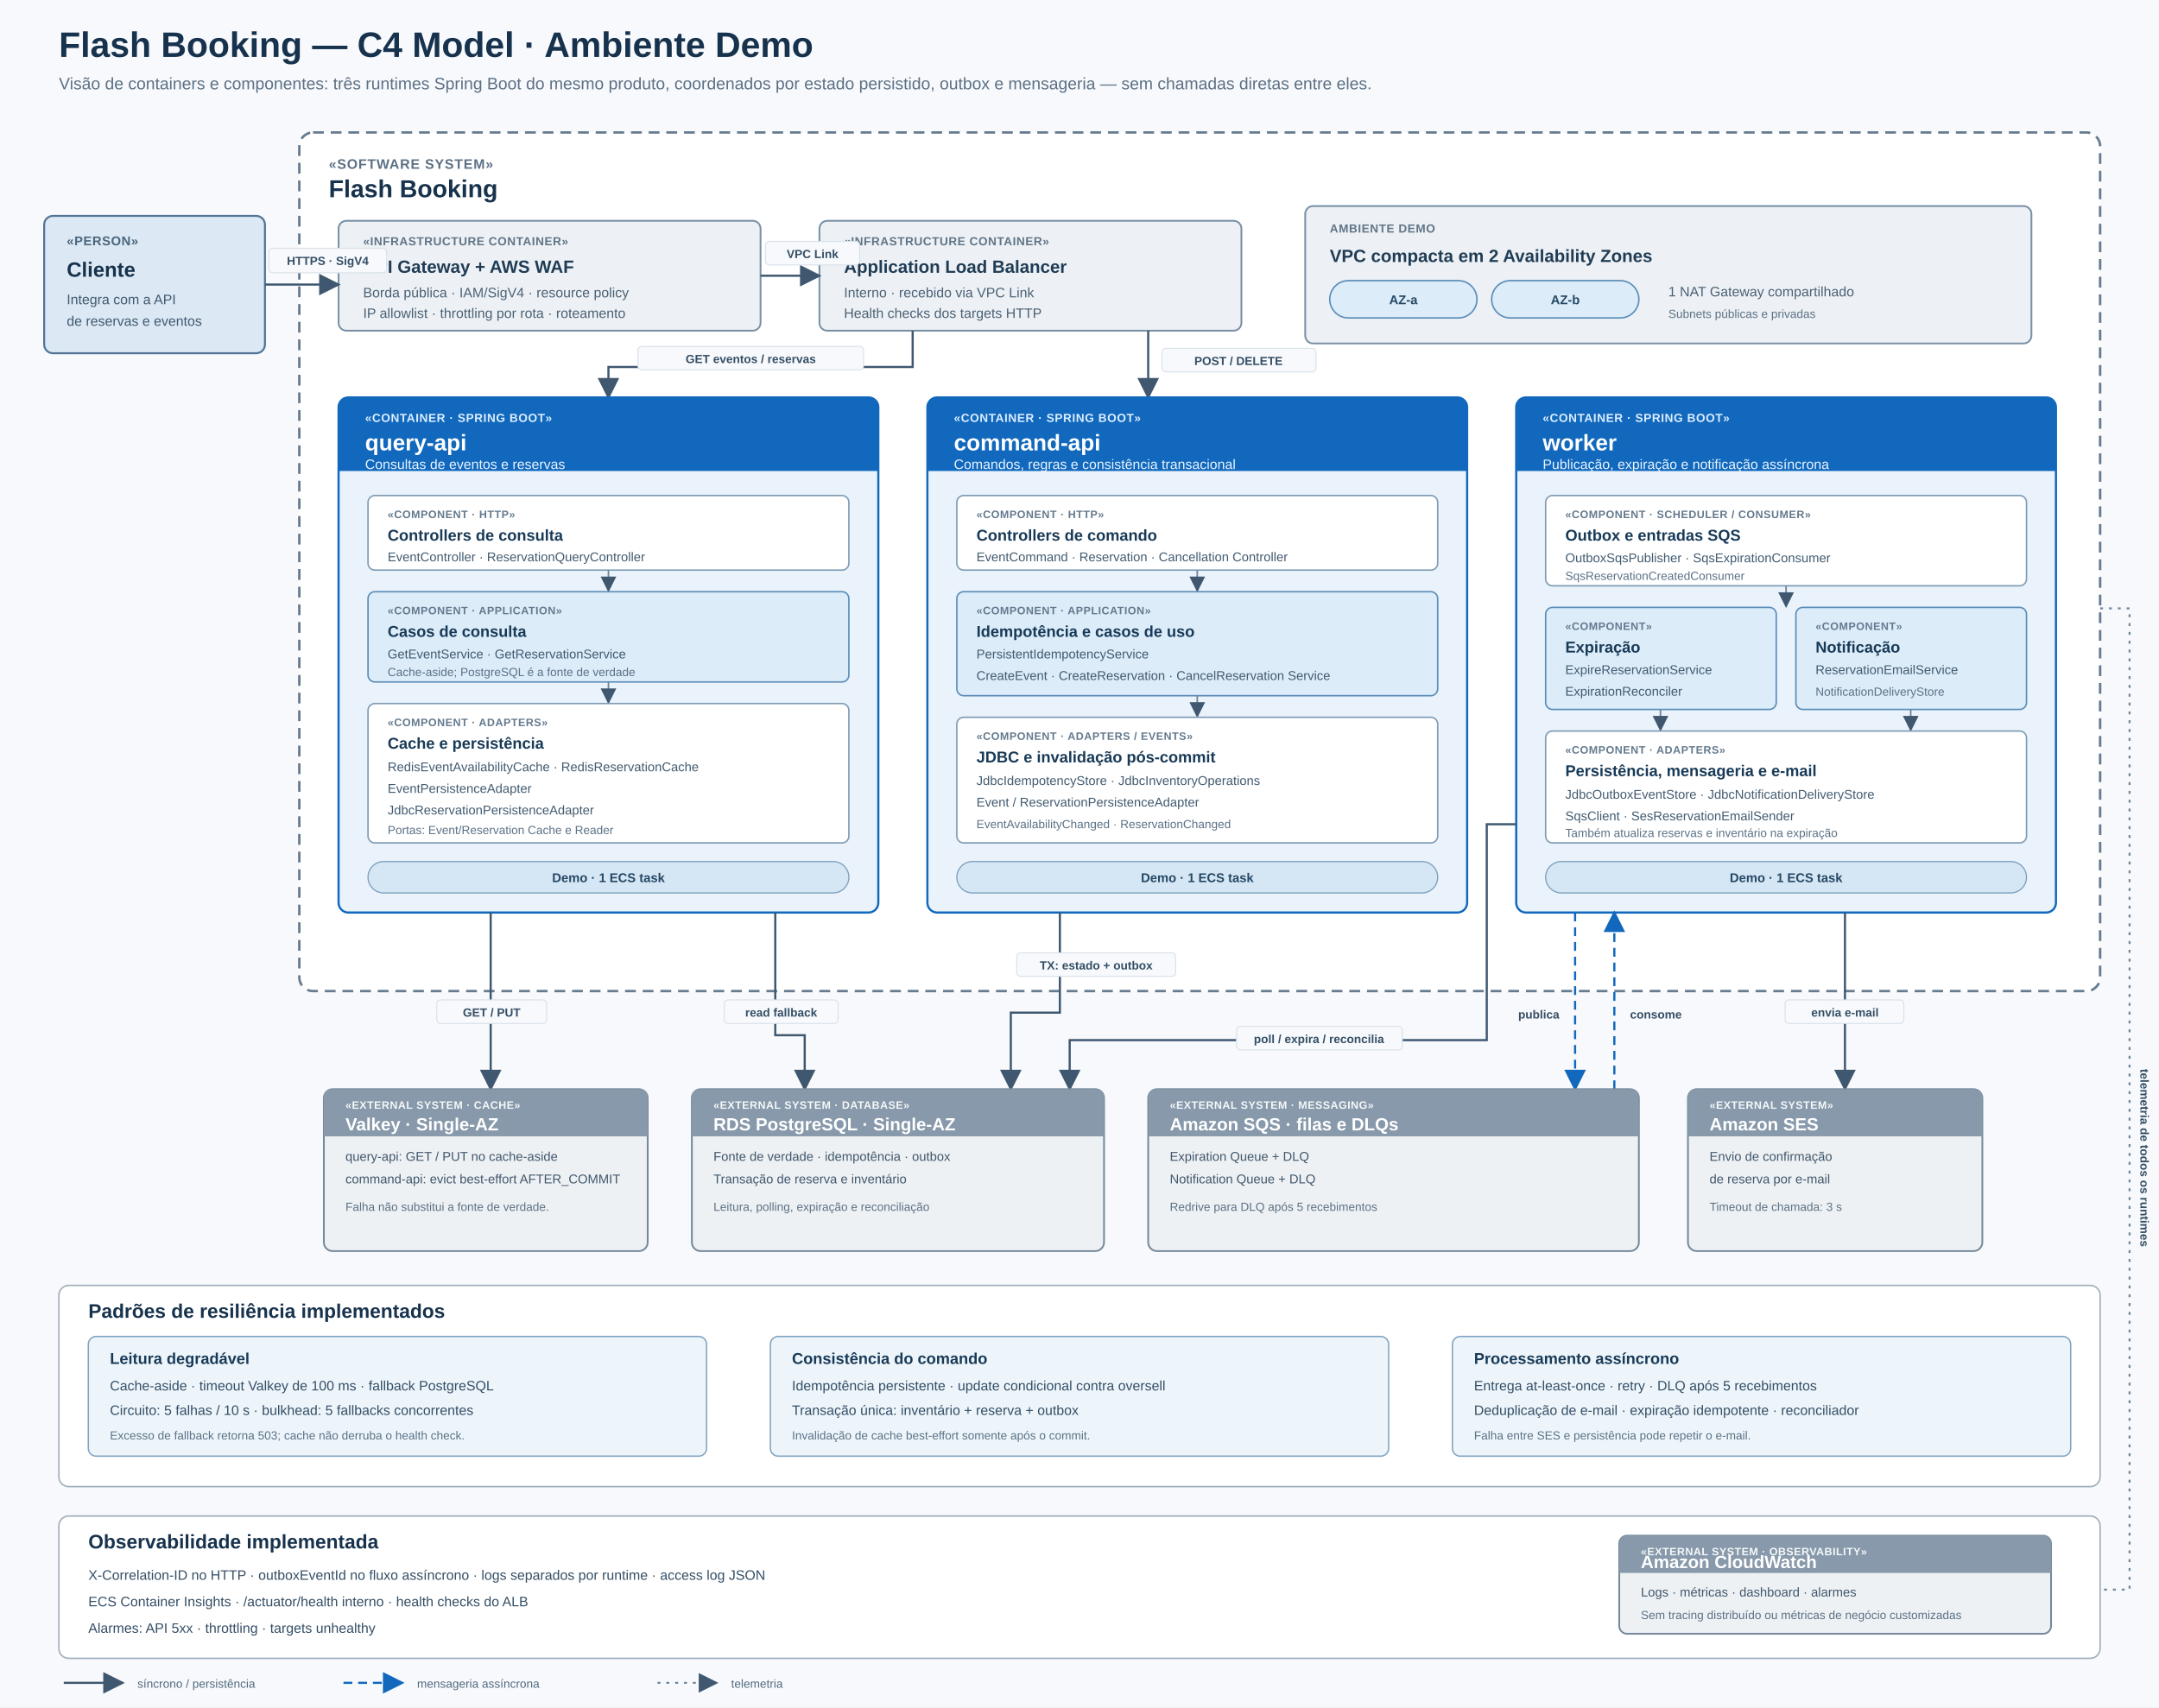
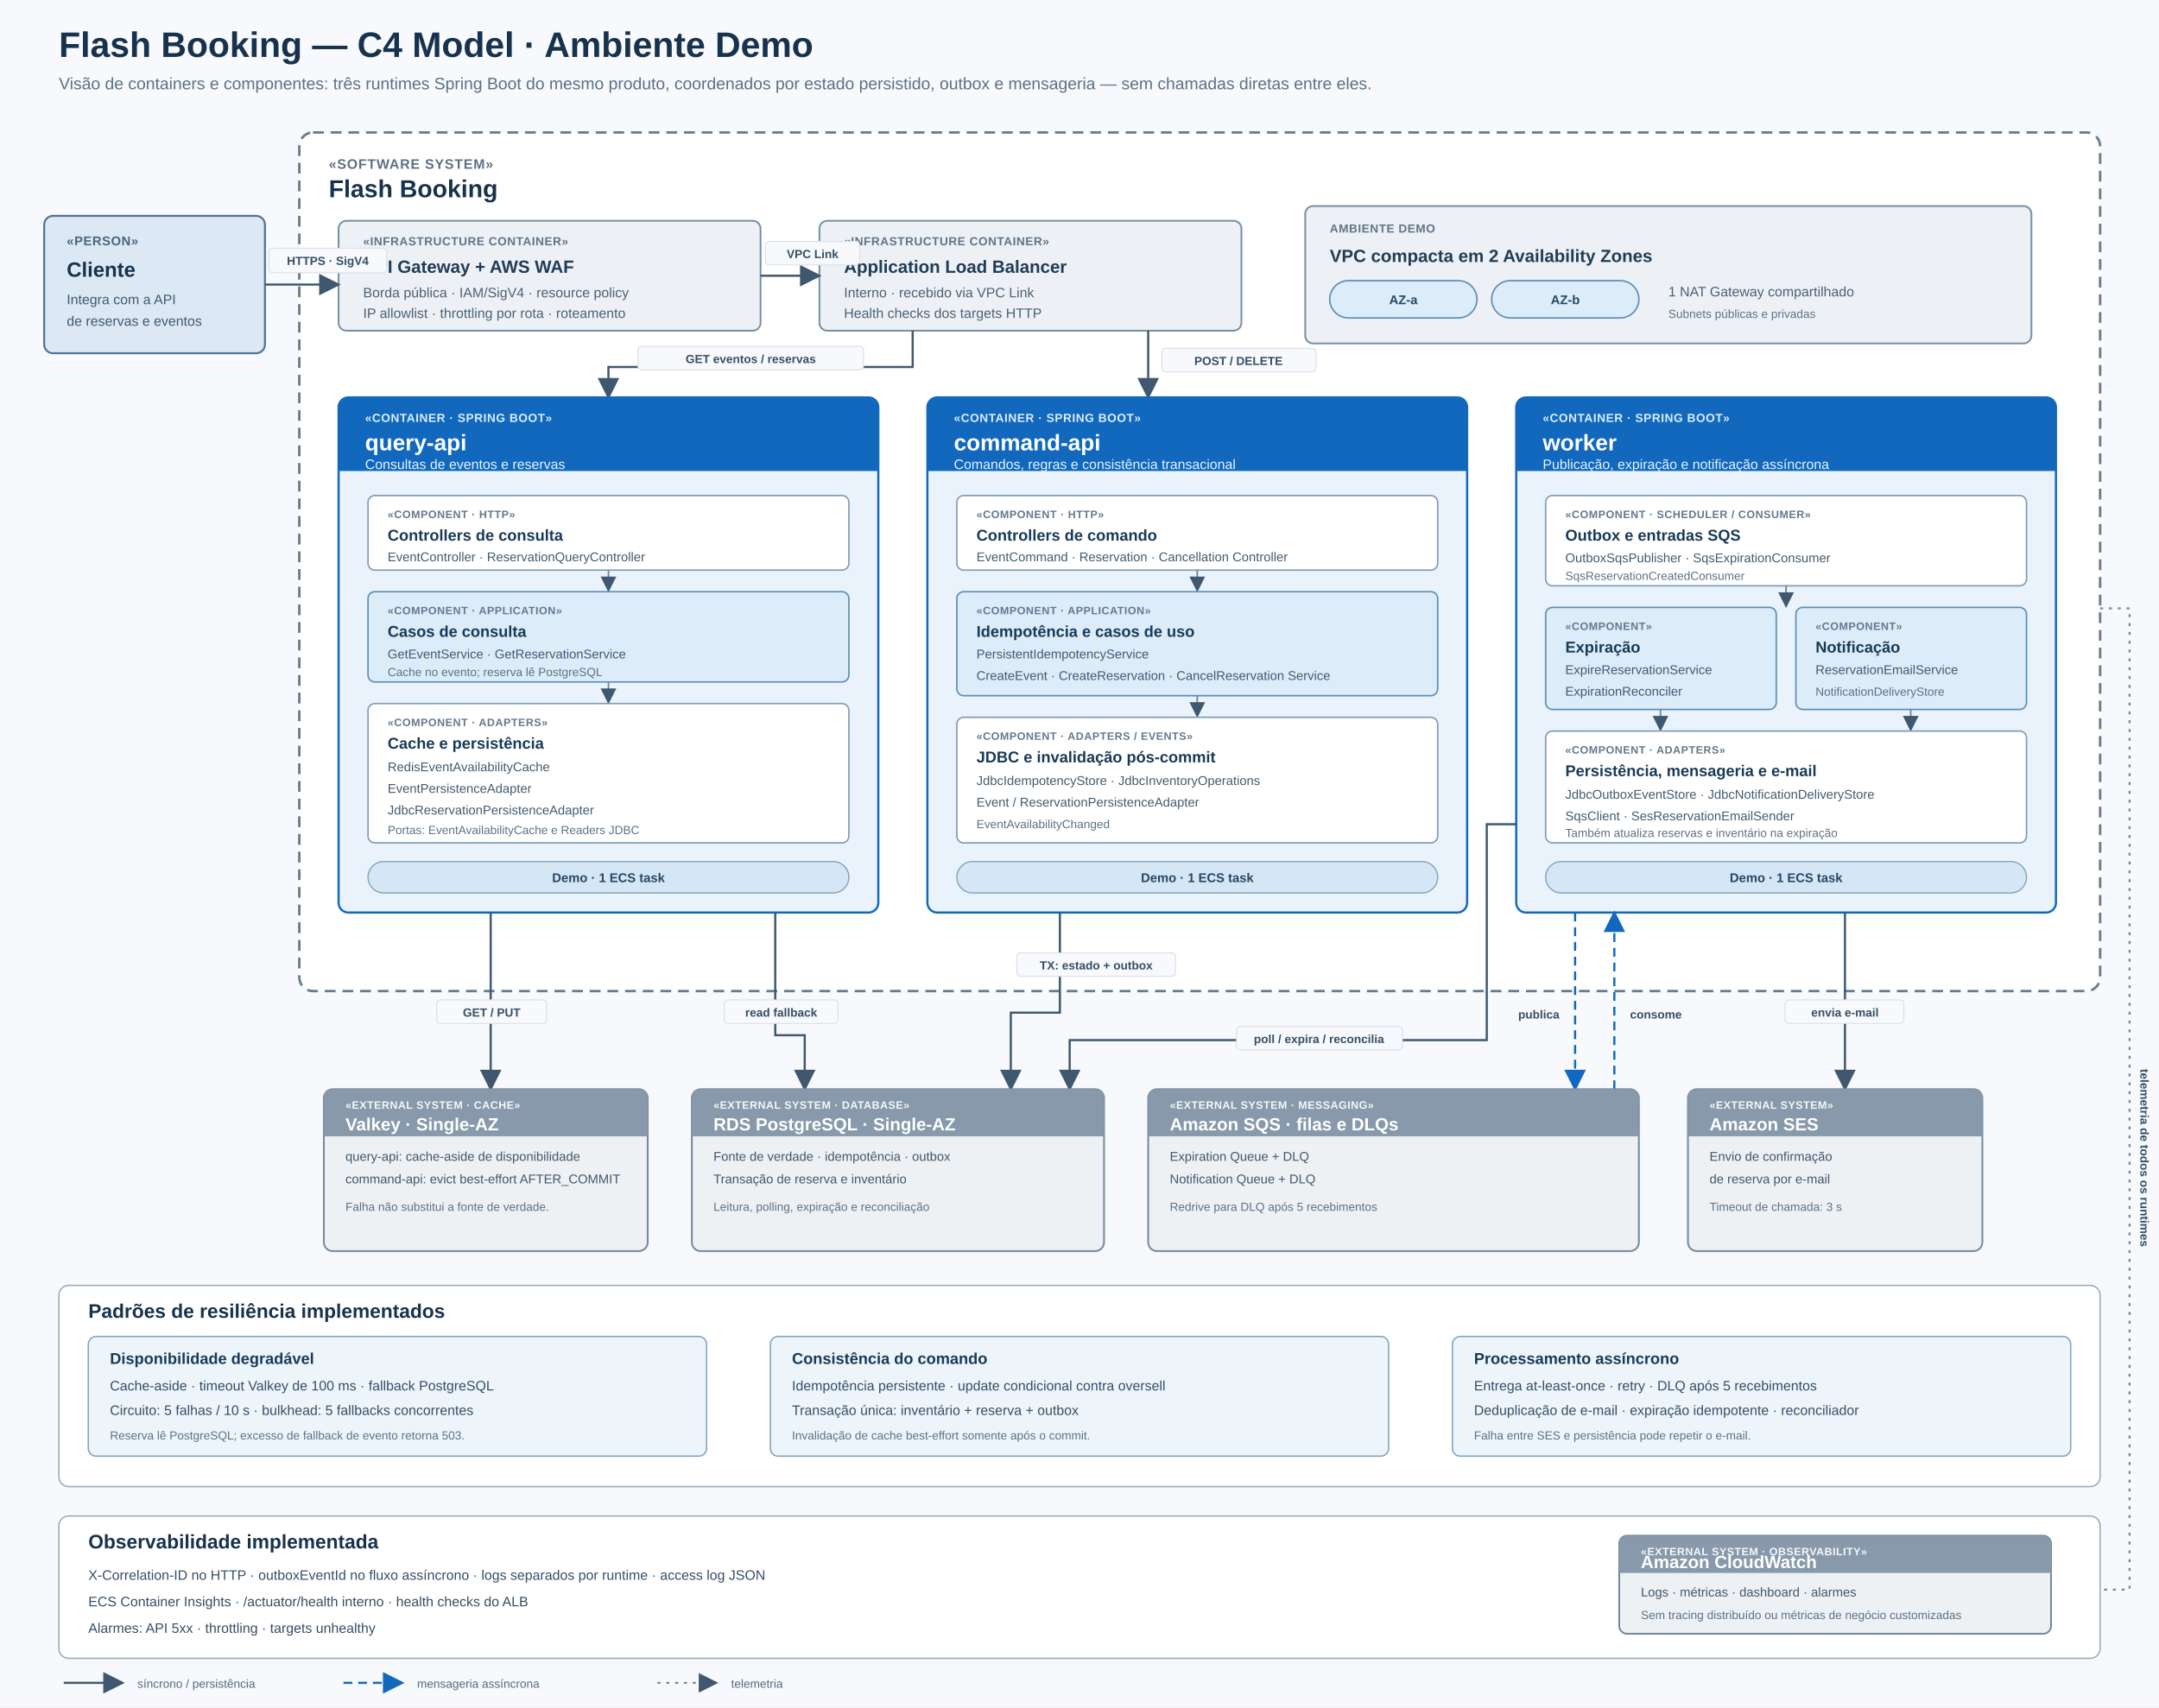
<svg xmlns="http://www.w3.org/2000/svg" width="2200" height="1740" viewBox="0 0 2200 1740" role="img" aria-labelledby="title desc">
  <defs>
    <marker id="arrow" markerWidth="10" markerHeight="10" refX="9" refY="5" orient="auto">
      <path d="M0,0 L10,5 L0,10 Z" fill="#3f5870" />
    </marker>
    <marker id="arrowBlue" markerWidth="10" markerHeight="10" refX="9" refY="5" orient="auto">
      <path d="M0,0 L10,5 L0,10 Z" fill="#1168bd" />
    </marker>
    <style>
      .canvas{fill:#f7f9fc}
      .page-title{font:700 36px Arial,sans-serif;fill:#17324d}
      .page-subtitle{font:17px Arial,sans-serif;fill:#5c7084}
      .system-boundary{fill:#ffffff;stroke:#667b8f;stroke-width:2.5;stroke-dasharray:11 7}
      .system-kicker{font:700 14px Arial,sans-serif;fill:#5c7084;letter-spacing:.7px}
      .system-title{font:700 25px Arial,sans-serif;fill:#17324d}
      .person{fill:#dce8f3;stroke:#517596;stroke-width:2}
      .person-kicker{font:700 13px Arial,sans-serif;fill:#49657e;letter-spacing:.5px}
      .person-title{font:700 21px Arial,sans-serif;fill:#17324d}
      .person-text{font:14px Arial,sans-serif;fill:#405970}
      .infra{fill:#edf1f5;stroke:#7890a5;stroke-width:1.8}
      .infra-kicker{font:700 12px Arial,sans-serif;fill:#607487;letter-spacing:.45px}
      .infra-title{font:700 18px Arial,sans-serif;fill:#203c55}
      .infra-text{font:14px Arial,sans-serif;fill:#4a6074}
      .container{fill:#eaf3fb;stroke:#1168bd;stroke-width:2.2}
      .container-head{fill:#1168bd}
      .container-kicker{font:700 12px Arial,sans-serif;fill:#dceeff;letter-spacing:.5px}
      .container-title{font:700 23px Arial,sans-serif;fill:#ffffff}
      .container-purpose{font:14px Arial,sans-serif;fill:#e9f5ff}
      .component{fill:#ffffff;stroke:#7f9cb5;stroke-width:1.5}
      .component-blue{fill:#dcecf9;stroke:#5b8db8;stroke-width:1.5}
      .component-kicker{font:700 11px Arial,sans-serif;fill:#63798d;letter-spacing:.45px}
      .component-title{font:700 16px Arial,sans-serif;fill:#183a57}
      .component-text{font:13px Arial,sans-serif;fill:#425b70}
      .runtime{fill:#d5e6f4;stroke:#7da0bd;stroke-width:1.2}
      .runtime-text{font:700 13px Arial,sans-serif;fill:#254864}
      .external{fill:#eef1f4;stroke:#75899b;stroke-width:1.8}
      .external-head{fill:#8799aa}
      .external-kicker{font:700 11px Arial,sans-serif;fill:#f5f8fa;letter-spacing:.4px}
      .external-title{font:700 18px Arial,sans-serif;fill:#ffffff}
      .external-text{font:13px Arial,sans-serif;fill:#40576b}
      .relation{fill:none;stroke:#3f5870;stroke-width:2.2;marker-end:url(#arrow)}
      .relation-async{fill:none;stroke:#1168bd;stroke-width:2.2;stroke-dasharray:9 6;marker-end:url(#arrowBlue)}
      .relation-return{fill:none;stroke:#1168bd;stroke-width:2.2;stroke-dasharray:9 6;marker-end:url(#arrowBlue)}
      .relation-telemetry{fill:none;stroke:#71879a;stroke-width:2;stroke-dasharray:3 6;marker-end:url(#arrow)}
      .relation-label-bg{fill:#f7f9fc;stroke:#d7e0e8;stroke-width:1}
      .relation-label{font:700 12px Arial,sans-serif;fill:#344e65}
      .internal-flow{fill:none;stroke:#6d8498;stroke-width:1.6;marker-end:url(#arrow)}
      .note-band{fill:#ffffff;stroke:#a0afbc;stroke-width:1.5}
      .band-title{font:700 20px Arial,sans-serif;fill:#17324d}
      .pattern{fill:#edf5fb;stroke:#81a3bf;stroke-width:1.4}
      .pattern-title{font:700 16px Arial,sans-serif;fill:#183a57}
      .pattern-text{font:14px Arial,sans-serif;fill:#344e65}
      .small{font:12px Arial,sans-serif;fill:#5b7185}
      .legend{font:12px Arial,sans-serif;fill:#526a7e}
    </style>
  </defs>
  <rect width="2200" height="1740" class="canvas" />
  <text x="60" y="58" class="page-title">Flash Booking — C4 Model · Ambiente Demo</text>
  <text x="60" y="91" class="page-subtitle">Visão de containers e componentes: três runtimes Spring Boot do mesmo produto, coordenados por estado persistido, outbox e mensageria — sem chamadas diretas entre eles.</text>
  <rect x="45" y="220" width="225" height="140" rx="9" class="person" />
  <text x="68" y="250" class="person-kicker">«PERSON»</text>
  <text x="68" y="282" class="person-title">Cliente</text>
  <text x="68" y="310" class="person-text">Integra com a API</text>
  <text x="68" y="332" class="person-text">de reservas e eventos</text>
  <rect x="305" y="135" width="1835" height="875" rx="14" class="system-boundary" />
  <text x="335" y="172" class="system-kicker">«SOFTWARE SYSTEM»</text>
  <text x="335" y="201" class="system-title">Flash Booking</text>
  <rect x="345" y="225" width="430" height="112" rx="8" class="infra" />
  <text x="370" y="250" class="infra-kicker">«INFRASTRUCTURE CONTAINER»</text>
  <text x="370" y="278" class="infra-title">API Gateway + AWS WAF</text>
  <text x="370" y="303" class="infra-text">Borda pública · IAM/SigV4 · resource policy</text>
  <text x="370" y="324" class="infra-text">IP allowlist · throttling por rota · roteamento</text>
  <rect x="835" y="225" width="430" height="112" rx="8" class="infra" />
  <text x="860" y="250" class="infra-kicker">«INFRASTRUCTURE CONTAINER»</text>
  <text x="860" y="278" class="infra-title">Application Load Balancer</text>
  <text x="860" y="303" class="infra-text">Interno · recebido via VPC Link</text>
  <text x="860" y="324" class="infra-text">Health checks dos targets HTTP</text>
  <rect x="1330" y="210" width="740" height="140" rx="8" class="infra" />
  <text x="1355" y="237" class="infra-kicker">AMBIENTE DEMO</text>
  <text x="1355" y="267" class="infra-title">VPC compacta em 2 Availability Zones</text>
  <rect x="1355" y="286" width="150" height="38" rx="19" class="component-blue" />
  <text x="1430" y="310" text-anchor="middle" class="runtime-text">AZ-a</text>
  <rect x="1520" y="286" width="150" height="38" rx="19" class="component-blue" />
  <text x="1595" y="310" text-anchor="middle" class="runtime-text">AZ-b</text>
  <text x="1700" y="302" class="infra-text">1 NAT Gateway compartilhado</text>
  <text x="1700" y="324" class="small">Subnets públicas e privadas</text>
  <path d="M270 290 H345" class="relation" />
  <rect x="274" y="253" width="120" height="25" rx="4" class="relation-label-bg" />
  <text x="334" y="270" text-anchor="middle" class="relation-label">HTTPS · SigV4</text>
  <path d="M775 281 H835" class="relation" />
  <rect x="780" y="246" width="96" height="24" rx="4" class="relation-label-bg" />
  <text x="828" y="263" text-anchor="middle" class="relation-label">VPC Link</text>
  <path d="M930 337 V374 H620 V405" class="relation" />
  <rect x="650" y="353" width="230" height="24" rx="4" class="relation-label-bg" />
  <text x="765" y="370" text-anchor="middle" class="relation-label">GET eventos / reservas</text>
  <path d="M1170 337 V405" class="relation" />
  <rect x="1184" y="355" width="157" height="24" rx="4" class="relation-label-bg" />
  <text x="1262" y="372" text-anchor="middle" class="relation-label">POST / DELETE</text>
  <rect x="345" y="405" width="550" height="525" rx="10" class="container" />
  <path d="M355 405 H885 Q895 405 895 415 V480 H345 V415 Q345 405 355 405 Z" class="container-head" />
  <text x="372" y="430" class="container-kicker">«CONTAINER · SPRING BOOT»</text>
  <text x="372" y="459" class="container-title">query-api</text>
  <text x="372" y="478" class="container-purpose">Consultas de eventos e reservas</text>
  <rect x="375" y="505" width="490" height="76" rx="7" class="component" />
  <text x="395" y="528" class="component-kicker">«COMPONENT · HTTP»</text>
  <text x="395" y="551" class="component-title">Controllers de consulta</text>
  <text x="395" y="572" class="component-text">EventController · ReservationQueryController</text>
  <path d="M620 581 V602" class="internal-flow" />
  <rect x="375" y="603" width="490" height="92" rx="7" class="component-blue" />
  <text x="395" y="626" class="component-kicker">«COMPONENT · APPLICATION»</text>
  <text x="395" y="649" class="component-title">Casos de consulta</text>
  <text x="395" y="671" class="component-text">GetEventService · GetReservationService</text>
-   <text x="395" y="689" class="small">Cache-aside; PostgreSQL é a fonte de verdade</text>
+   <text x="395" y="689" class="small">Cache no evento; reserva lê PostgreSQL</text>
  <path d="M620 695 V716" class="internal-flow" />
  <rect x="375" y="717" width="490" height="142" rx="7" class="component" />
  <text x="395" y="740" class="component-kicker">«COMPONENT · ADAPTERS»</text>
  <text x="395" y="763" class="component-title">Cache e persistência</text>
-   <text x="395" y="786" class="component-text">RedisEventAvailabilityCache · RedisReservationCache</text>
+   <text x="395" y="786" class="component-text">RedisEventAvailabilityCache</text>
  <text x="395" y="808" class="component-text">EventPersistenceAdapter</text>
  <text x="395" y="830" class="component-text">JdbcReservationPersistenceAdapter</text>
-   <text x="395" y="850" class="small">Portas: Event/Reservation Cache e Reader</text>
+   <text x="395" y="850" class="small">Portas: EventAvailabilityCache e Readers JDBC</text>
  <rect x="375" y="878" width="490" height="32" rx="16" class="runtime" />
  <text x="620" y="899" text-anchor="middle" class="runtime-text">Demo · 1 ECS task</text>
  <rect x="945" y="405" width="550" height="525" rx="10" class="container" />
  <path d="M955 405 H1485 Q1495 405 1495 415 V480 H945 V415 Q945 405 955 405 Z" class="container-head" />
  <text x="972" y="430" class="container-kicker">«CONTAINER · SPRING BOOT»</text>
  <text x="972" y="459" class="container-title">command-api</text>
  <text x="972" y="478" class="container-purpose">Comandos, regras e consistência transacional</text>
  <rect x="975" y="505" width="490" height="76" rx="7" class="component" />
  <text x="995" y="528" class="component-kicker">«COMPONENT · HTTP»</text>
  <text x="995" y="551" class="component-title">Controllers de comando</text>
  <text x="995" y="572" class="component-text">EventCommand · Reservation · Cancellation Controller</text>
  <path d="M1220 581 V602" class="internal-flow" />
  <rect x="975" y="603" width="490" height="106" rx="7" class="component-blue" />
  <text x="995" y="626" class="component-kicker">«COMPONENT · APPLICATION»</text>
  <text x="995" y="649" class="component-title">Idempotência e casos de uso</text>
  <text x="995" y="671" class="component-text">PersistentIdempotencyService</text>
  <text x="995" y="693" class="component-text">CreateEvent · CreateReservation · CancelReservation Service</text>
  <path d="M1220 709 V730" class="internal-flow" />
  <rect x="975" y="731" width="490" height="128" rx="7" class="component" />
  <text x="995" y="754" class="component-kicker">«COMPONENT · ADAPTERS / EVENTS»</text>
  <text x="995" y="777" class="component-title">JDBC e invalidação pós-commit</text>
  <text x="995" y="800" class="component-text">JdbcIdempotencyStore · JdbcInventoryOperations</text>
  <text x="995" y="822" class="component-text">Event / ReservationPersistenceAdapter</text>
-   <text x="995" y="844" class="small">EventAvailabilityChanged · ReservationChanged</text>
+   <text x="995" y="844" class="small">EventAvailabilityChanged</text>
  <rect x="975" y="878" width="490" height="32" rx="16" class="runtime" />
  <text x="1220" y="899" text-anchor="middle" class="runtime-text">Demo · 1 ECS task</text>
  <rect x="1545" y="405" width="550" height="525" rx="10" class="container" />
  <path d="M1555 405 H2085 Q2095 405 2095 415 V480 H1545 V415 Q1545 405 1555 405 Z" class="container-head" />
  <text x="1572" y="430" class="container-kicker">«CONTAINER · SPRING BOOT»</text>
  <text x="1572" y="459" class="container-title">worker</text>
  <text x="1572" y="478" class="container-purpose">Publicação, expiração e notificação assíncrona</text>
  <rect x="1575" y="505" width="490" height="92" rx="7" class="component" />
  <text x="1595" y="528" class="component-kicker">«COMPONENT · SCHEDULER / CONSUMER»</text>
  <text x="1595" y="551" class="component-title">Outbox e entradas SQS</text>
  <text x="1595" y="573" class="component-text">OutboxSqsPublisher · SqsExpirationConsumer</text>
  <text x="1595" y="591" class="small">SqsReservationCreatedConsumer</text>
  <path d="M1820 597 V618" class="internal-flow" />
  <rect x="1575" y="619" width="235" height="104" rx="7" class="component-blue" />
  <text x="1595" y="642" class="component-kicker">«COMPONENT»</text>
  <text x="1595" y="665" class="component-title">Expiração</text>
  <text x="1595" y="687" class="component-text">ExpireReservationService</text>
  <text x="1595" y="709" class="component-text">ExpirationReconciler</text>
  <rect x="1830" y="619" width="235" height="104" rx="7" class="component-blue" />
  <text x="1850" y="642" class="component-kicker">«COMPONENT»</text>
  <text x="1850" y="665" class="component-title">Notificação</text>
  <text x="1850" y="687" class="component-text">ReservationEmailService</text>
  <text x="1850" y="709" class="small">NotificationDeliveryStore</text>
  <path d="M1692 723 V744" class="internal-flow" />
  <path d="M1947 723 V744" class="internal-flow" />
  <rect x="1575" y="745" width="490" height="114" rx="7" class="component" />
  <text x="1595" y="768" class="component-kicker">«COMPONENT · ADAPTERS»</text>
  <text x="1595" y="791" class="component-title">Persistência, mensageria e e-mail</text>
  <text x="1595" y="814" class="component-text">JdbcOutboxEventStore · JdbcNotificationDeliveryStore</text>
  <text x="1595" y="836" class="component-text">SqsClient · SesReservationEmailSender</text>
  <text x="1595" y="853" class="small">Também atualiza reservas e inventário na expiração</text>
  <rect x="1575" y="878" width="490" height="32" rx="16" class="runtime" />
  <text x="1820" y="899" text-anchor="middle" class="runtime-text">Demo · 1 ECS task</text>
  <path d="M2140 620 H2170 V1620 H2090" class="relation-telemetry" />
  <text x="2181" y="1180" transform="rotate(90 2181 1180)" text-anchor="middle" class="relation-label">telemetria de todos os runtimes</text>
  <path d="M500 930 V1110" class="relation" />
  <path d="M790 930 V1055 H820 V1110" class="relation" />
  <path d="M1080 930 V1032 H1030 V1110" class="relation" />
  <path d="M1545 840 H1515 V1060 H1090 V1110" class="relation" />
  <path d="M1605 930 V1110" class="relation-async" />
  <path d="M1645 1110 V930" class="relation-return" />
  <path d="M1880 930 V1110" class="relation" />
  <rect x="330" y="1110" width="330" height="165" rx="9" class="external" />
  <path d="M339 1110 H651 Q660 1110 660 1119 V1158 H330 V1119 Q330 1110 339 1110 Z" class="external-head" />
  <text x="352" y="1130" class="external-kicker">«EXTERNAL SYSTEM · CACHE»</text>
  <text x="352" y="1152" class="external-title">Valkey · Single-AZ</text>
-   <text x="352" y="1183" class="external-text">query-api: GET / PUT no cache-aside</text>
+   <text x="352" y="1183" class="external-text">query-api: cache-aside de disponibilidade</text>
  <text x="352" y="1206" class="external-text">command-api: evict best-effort AFTER_COMMIT</text>
  <text x="352" y="1234" class="small">Falha não substitui a fonte de verdade.</text>
  <rect x="705" y="1110" width="420" height="165" rx="9" class="external" />
  <path d="M714 1110 H1116 Q1125 1110 1125 1119 V1158 H705 V1119 Q705 1110 714 1110 Z" class="external-head" />
  <text x="727" y="1130" class="external-kicker">«EXTERNAL SYSTEM · DATABASE»</text>
  <text x="727" y="1152" class="external-title">RDS PostgreSQL · Single-AZ</text>
  <text x="727" y="1183" class="external-text">Fonte de verdade · idempotência · outbox</text>
  <text x="727" y="1206" class="external-text">Transação de reserva e inventário</text>
  <text x="727" y="1234" class="small">Leitura, polling, expiração e reconciliação</text>
  <rect x="1170" y="1110" width="500" height="165" rx="9" class="external" />
  <path d="M1179 1110 H1661 Q1670 1110 1670 1119 V1158 H1170 V1119 Q1170 1110 1179 1110 Z" class="external-head" />
  <text x="1192" y="1130" class="external-kicker">«EXTERNAL SYSTEM · MESSAGING»</text>
  <text x="1192" y="1152" class="external-title">Amazon SQS · filas e DLQs</text>
  <text x="1192" y="1183" class="external-text">Expiration Queue + DLQ</text>
  <text x="1192" y="1206" class="external-text">Notification Queue + DLQ</text>
  <text x="1192" y="1234" class="small">Redrive para DLQ após 5 recebimentos</text>
  <rect x="1720" y="1110" width="300" height="165" rx="9" class="external" />
  <path d="M1729 1110 H2011 Q2020 1110 2020 1119 V1158 H1720 V1119 Q1720 1110 1729 1110 Z" class="external-head" />
  <text x="1742" y="1130" class="external-kicker">«EXTERNAL SYSTEM»</text>
  <text x="1742" y="1152" class="external-title">Amazon SES</text>
  <text x="1742" y="1183" class="external-text">Envio de confirmação</text>
  <text x="1742" y="1206" class="external-text">de reserva por e-mail</text>
  <text x="1742" y="1234" class="small">Timeout de chamada: 3 s</text>
  <rect x="445" y="1019" width="112" height="24" rx="4" class="relation-label-bg" />
  <text x="501" y="1036" text-anchor="middle" class="relation-label">GET / PUT</text>
  <rect x="738" y="1019" width="116" height="24" rx="4" class="relation-label-bg" />
  <text x="796" y="1036" text-anchor="middle" class="relation-label">read fallback</text>
  <rect x="1036" y="971" width="162" height="24" rx="4" class="relation-label-bg" />
  <text x="1117" y="988" text-anchor="middle" class="relation-label">TX: estado + outbox</text>
  <rect x="1260" y="1046" width="169" height="24" rx="4" class="relation-label-bg" />
  <text x="1344" y="1063" text-anchor="middle" class="relation-label">poll / expira / reconcilia</text>
  <text x="1589" y="1038" text-anchor="end" class="relation-label">publica</text>
  <text x="1661" y="1038" class="relation-label">consome</text>
  <rect x="1819" y="1019" width="121" height="24" rx="4" class="relation-label-bg" />
  <text x="1880" y="1036" text-anchor="middle" class="relation-label">envia e-mail</text>
  <rect x="60" y="1310" width="2080" height="205" rx="10" class="note-band" />
  <text x="90" y="1343" class="band-title">Padrões de resiliência implementados</text>
  <rect x="90" y="1362" width="630" height="122" rx="8" class="pattern" />
-   <text x="112" y="1390" class="pattern-title">Leitura degradável</text>
+   <text x="112" y="1390" class="pattern-title">Disponibilidade degradável</text>
  <text x="112" y="1417" class="pattern-text">Cache-aside · timeout Valkey de 100 ms · fallback PostgreSQL</text>
  <text x="112" y="1442" class="pattern-text">Circuito: 5 falhas / 10 s · bulkhead: 5 fallbacks concorrentes</text>
-   <text x="112" y="1467" class="small">Excesso de fallback retorna 503; cache não derruba o health check.</text>
+   <text x="112" y="1467" class="small">Reserva lê PostgreSQL; excesso de fallback de evento retorna 503.</text>
  <rect x="785" y="1362" width="630" height="122" rx="8" class="pattern" />
  <text x="807" y="1390" class="pattern-title">Consistência do comando</text>
  <text x="807" y="1417" class="pattern-text">Idempotência persistente · update condicional contra oversell</text>
  <text x="807" y="1442" class="pattern-text">Transação única: inventário + reserva + outbox</text>
  <text x="807" y="1467" class="small">Invalidação de cache best-effort somente após o commit.</text>
  <rect x="1480" y="1362" width="630" height="122" rx="8" class="pattern" />
  <text x="1502" y="1390" class="pattern-title">Processamento assíncrono</text>
  <text x="1502" y="1417" class="pattern-text">Entrega at-least-once · retry · DLQ após 5 recebimentos</text>
  <text x="1502" y="1442" class="pattern-text">Deduplicação de e-mail · expiração idempotente · reconciliador</text>
  <text x="1502" y="1467" class="small">Falha entre SES e persistência pode repetir o e-mail.</text>
  <rect x="60" y="1545" width="2080" height="145" rx="10" class="note-band" />
  <text x="90" y="1578" class="band-title">Observabilidade implementada</text>
  <text x="90" y="1610" class="pattern-text">X-Correlation-ID no HTTP · outboxEventId no fluxo assíncrono · logs separados por runtime · access log JSON</text>
  <text x="90" y="1637" class="pattern-text">ECS Container Insights · /actuator/health interno · health checks do ALB</text>
  <text x="90" y="1664" class="pattern-text">Alarmes: API 5xx · throttling · targets unhealthy</text>
  <rect x="1650" y="1565" width="440" height="100" rx="8" class="external" />
  <path d="M1659 1565 H2081 Q2090 1565 2090 1574 V1603 H1650 V1574 Q1650 1565 1659 1565 Z" class="external-head" />
  <text x="1672" y="1585" class="external-kicker">«EXTERNAL SYSTEM · OBSERVABILITY»</text>
  <text x="1672" y="1598" class="external-title">Amazon CloudWatch</text>
  <text x="1672" y="1627" class="external-text">Logs · métricas · dashboard · alarmes</text>
  <text x="1672" y="1650" class="small">Sem tracing distribuído ou métricas de negócio customizadas</text>
  <line x1="65" y1="1715" x2="125" y2="1715" class="relation" />
  <text x="140" y="1720" class="legend">síncrono / persistência</text>
  <line x1="350" y1="1715" x2="410" y2="1715" class="relation-async" />
  <text x="425" y="1720" class="legend">mensageria assíncrona</text>
  <line x1="670" y1="1715" x2="730" y2="1715" class="relation-telemetry" />
  <text x="745" y="1720" class="legend">telemetria</text>
</svg>
